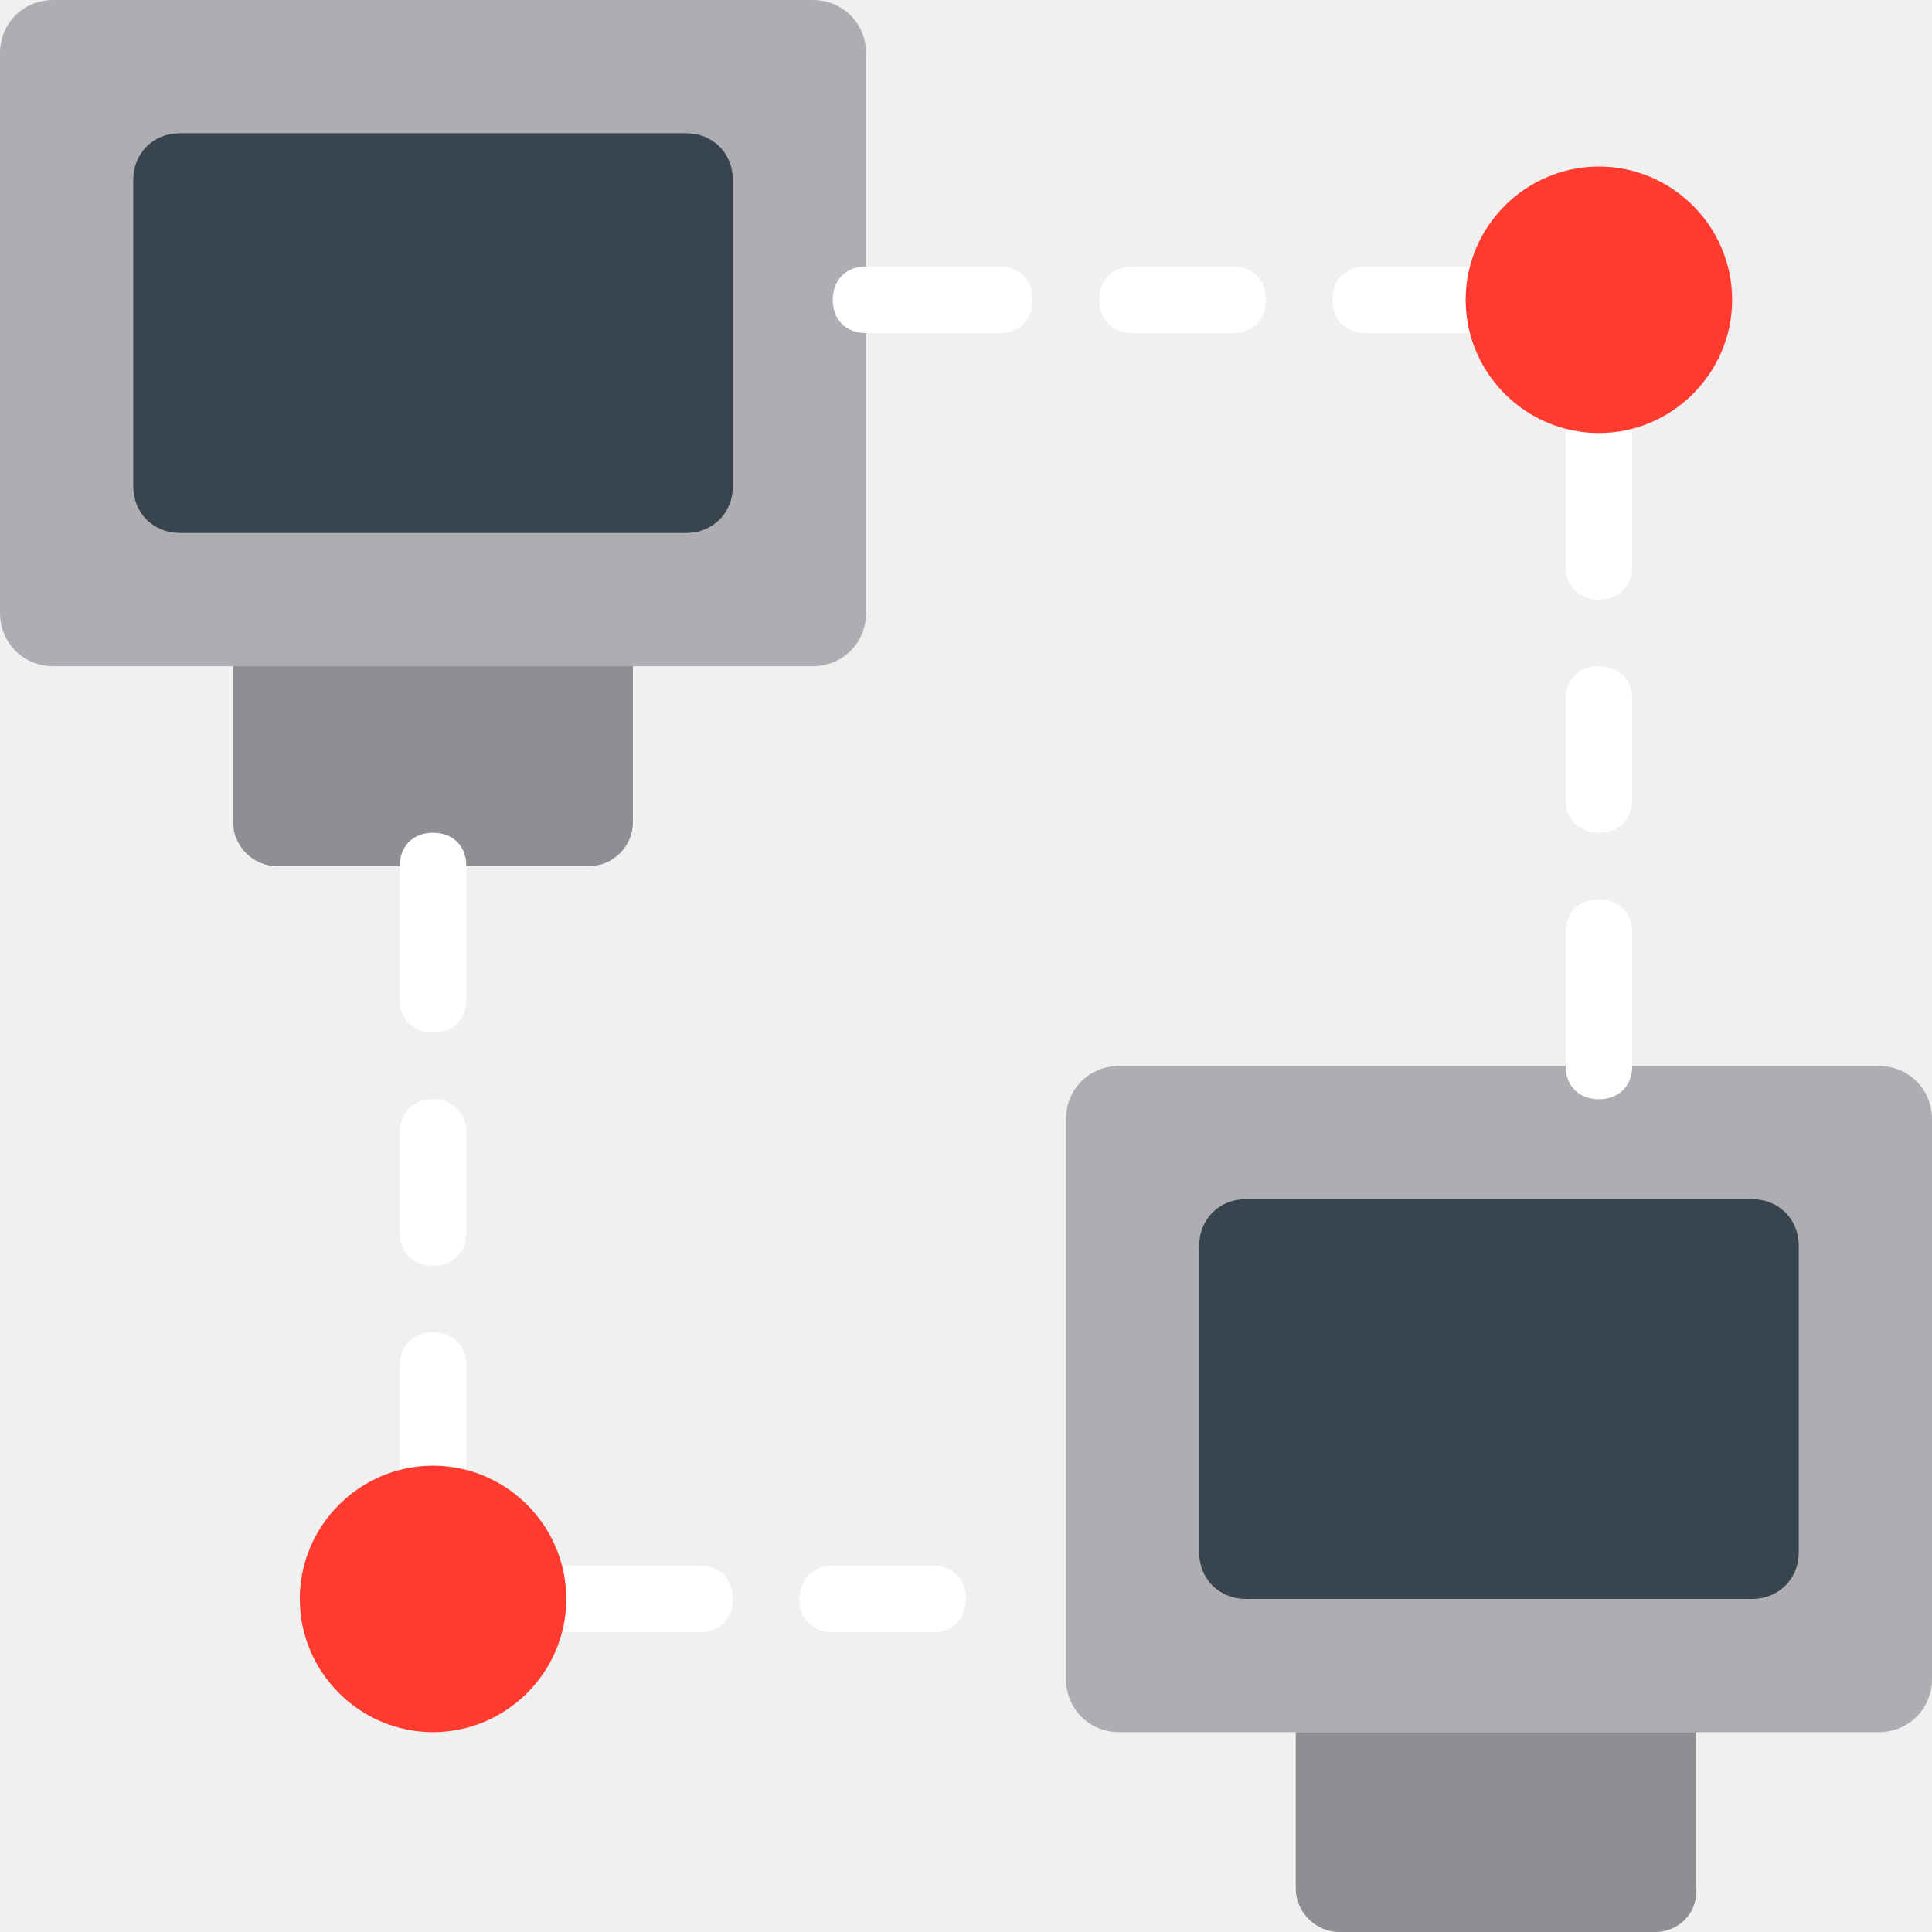
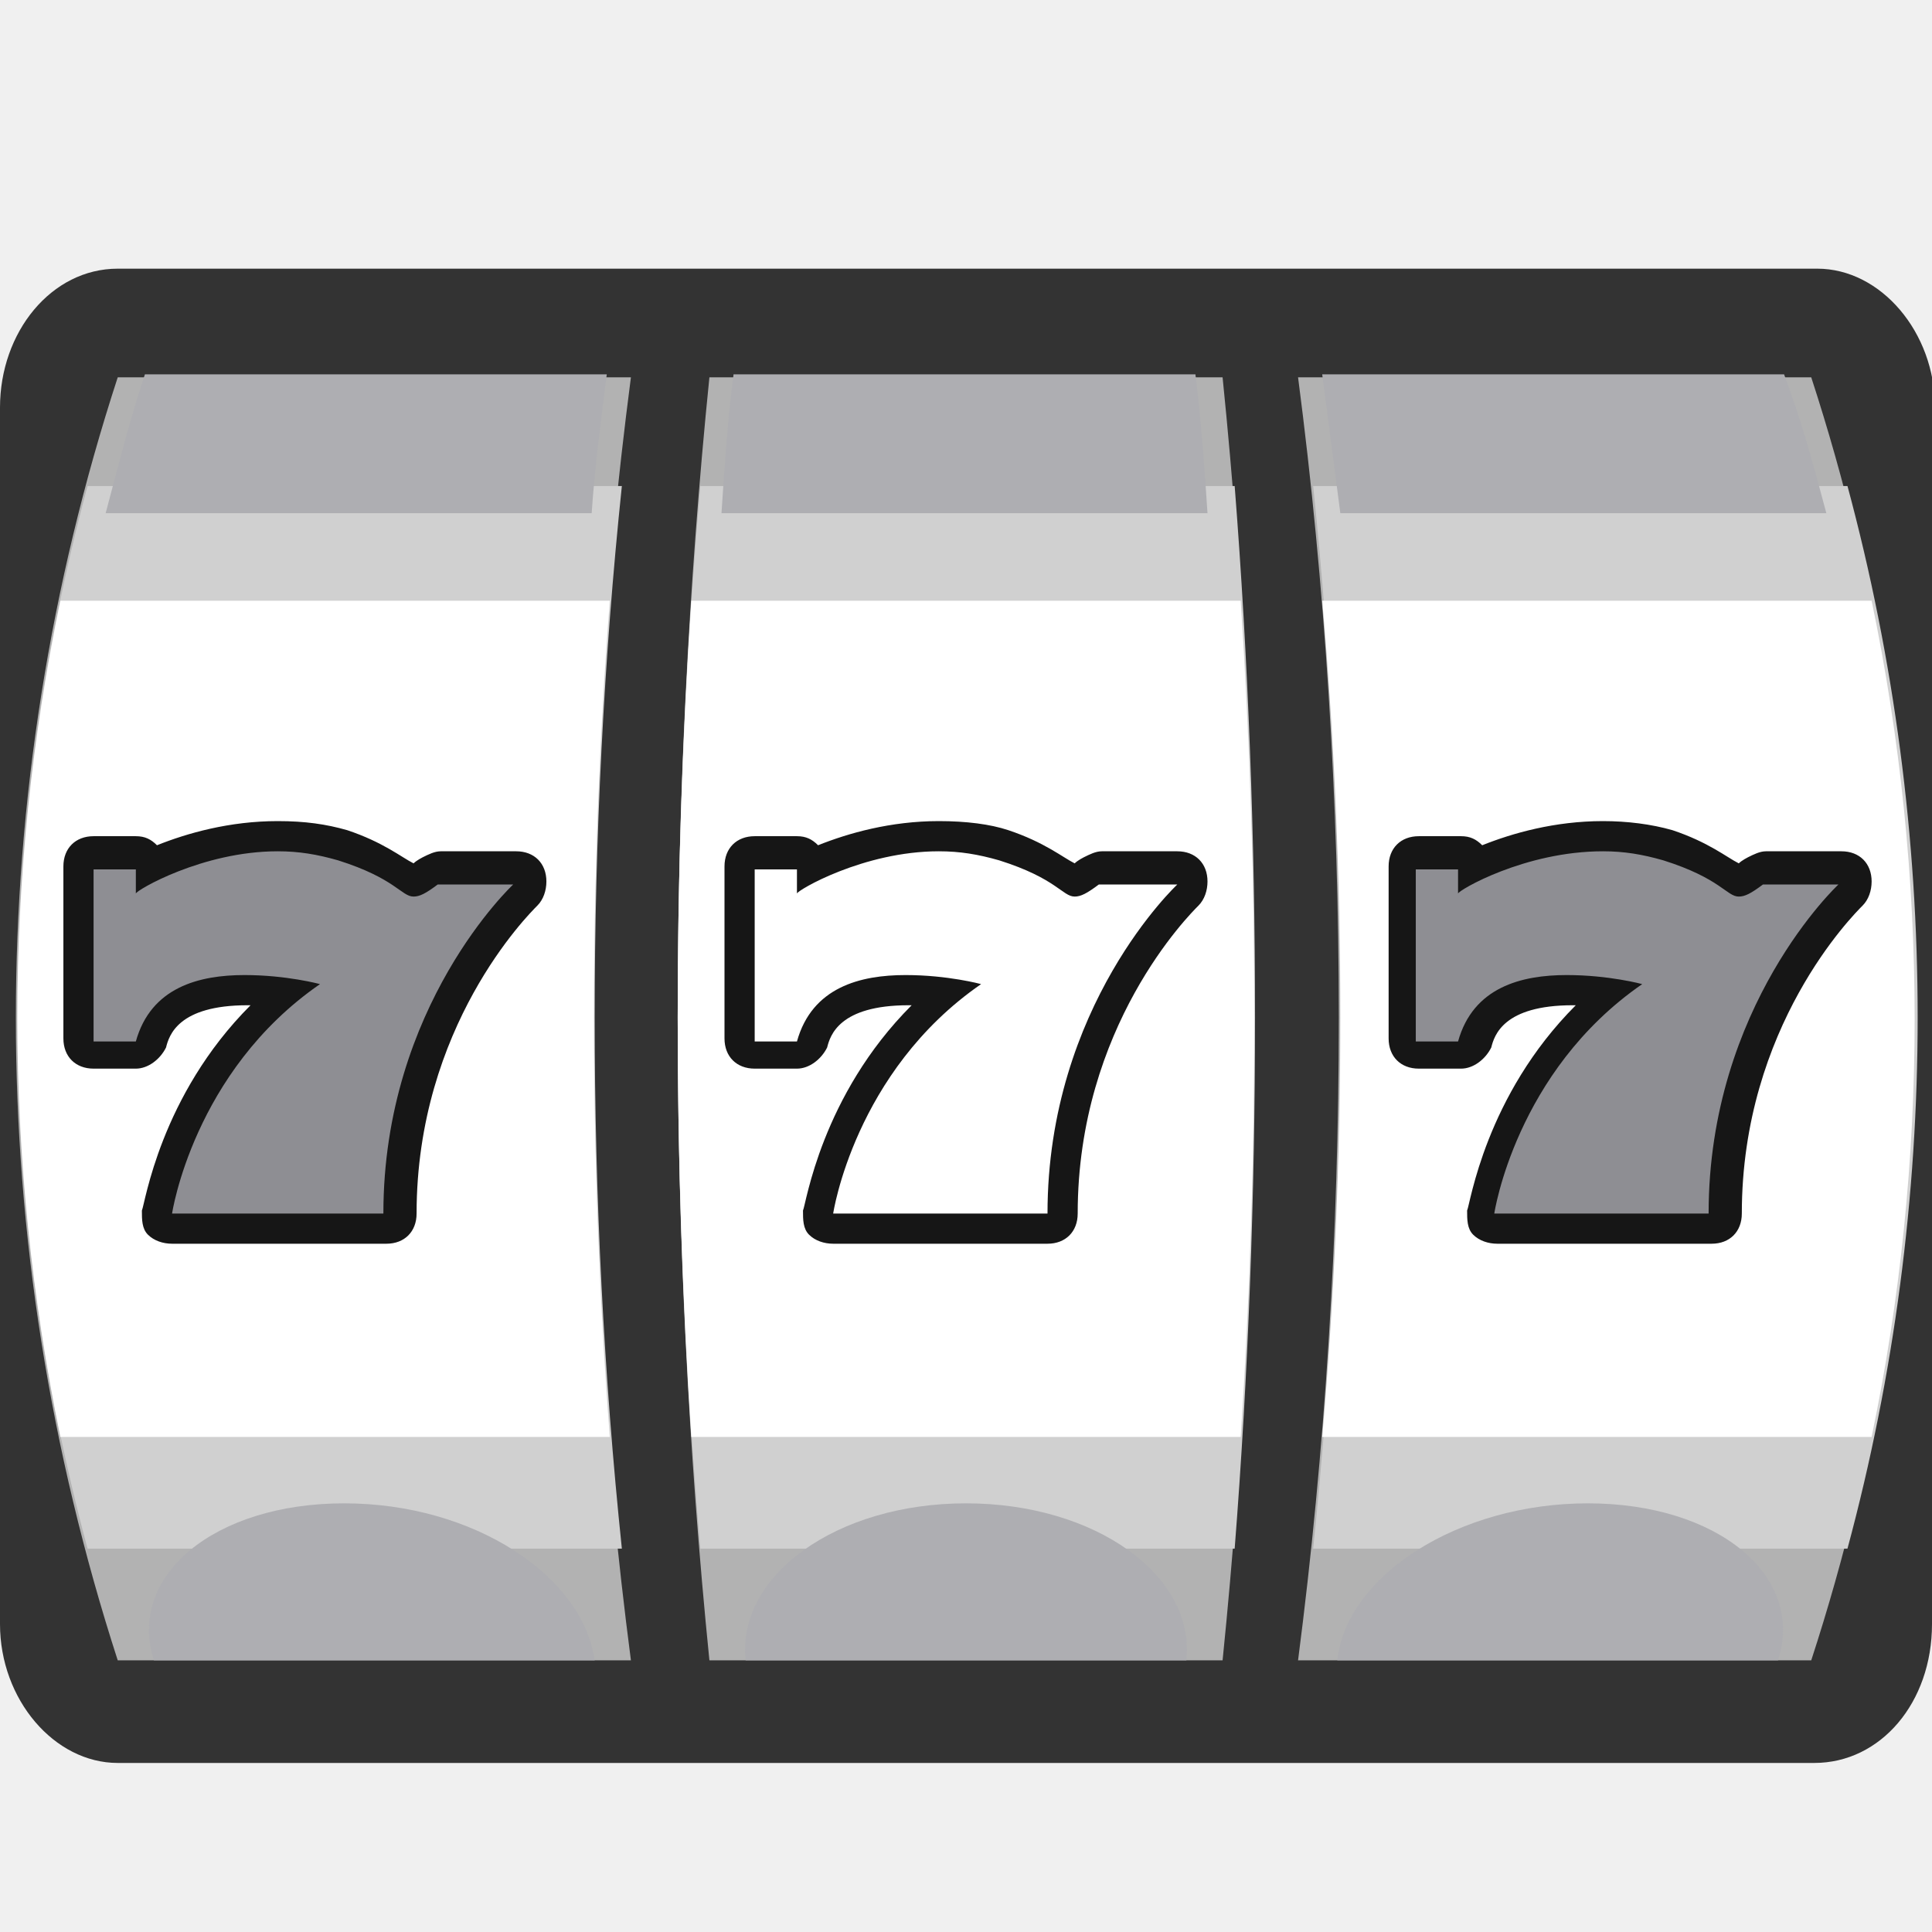
- <svg xmlns="http://www.w3.org/2000/svg" height="800px" width="800px" version="1.1" id="Layer_1" viewBox="0 0 512 512" xml:space="preserve" fill="#ffffff">
+ <svg xmlns="http://www.w3.org/2000/svg" width="800px" height="800px" viewBox="0 0 64 64" aria-hidden="true" role="img" class="iconify iconify--emojione" preserveAspectRatio="xMidYMid meet" fill="#000000">
  <g id="SVGRepo_bgCarrier" stroke-width="0" />
  <g id="SVGRepo_tracerCarrier" stroke-linecap="round" stroke-linejoin="round" />
  <g id="SVGRepo_iconCarrier">
-     <g>
-       <path style="fill:#aeaeb2;" d="M497.876,459.034H296.607c-7.945,0-14.124-6.179-14.124-14.124V296.607 c0-7.945,6.179-14.124,14.124-14.124h201.269c7.945,0,14.124,6.179,14.124,14.124V444.91 C512,452.855,505.821,459.034,497.876,459.034" />
-       <path style="fill:#aeaeb2;" d="M215.393,176.552H14.124C6.179,176.552,0,170.372,0,162.428V14.124C0,6.179,6.179,0,14.124,0 h201.269c7.945,0,14.124,6.179,14.124,14.124v148.303C229.517,170.372,223.338,176.552,215.393,176.552" />
-     </g>
-     <g>
-       <path style="fill:#38454F;" d="M35.31,128.883V47.669c0-7.062,5.297-12.359,12.359-12.359h134.179 c7.062,0,12.359,5.297,12.359,12.359v81.214c0,7.062-5.297,12.359-12.359,12.359H47.669 C40.607,141.241,35.31,135.945,35.31,128.883" />
-       <path style="fill:#38454F;" d="M317.793,411.366v-81.214c0-7.062,5.297-12.359,12.359-12.359h134.179 c7.062,0,12.359,5.297,12.359,12.359v81.214c0,7.062-5.297,12.359-12.359,12.359H330.152 C323.09,423.724,317.793,418.428,317.793,411.366" />
-     </g>
-     <g>
-       <path style="fill:#8e8e93;" d="M156.248,229.517H73.269c-6.179,0-11.476-5.297-11.476-11.476v-41.49h105.931v41.49 C167.724,224.221,162.428,229.517,156.248,229.517" />
-       <path style="fill:#8e8e93;" d="M438.731,512h-83.862c-6.179,0-11.476-5.297-11.476-11.476v-41.49h105.931v41.49 C450.207,506.703,444.91,512,438.731,512" />
-     </g>
-     <g>
-       <path style="fill:#ffffff;" d="M114.759,273.655c-5.297,0-8.828-3.531-8.828-8.828v-35.31c0-5.297,3.531-8.828,8.828-8.828 s8.828,3.531,8.828,8.828v35.31C123.586,270.124,120.055,273.655,114.759,273.655 M114.759,335.448 c-5.297,0-8.828-3.531-8.828-8.828v-26.483c0-5.297,3.531-8.828,8.828-8.828s8.828,3.531,8.828,8.828v26.483 C123.586,331.917,120.055,335.448,114.759,335.448 M114.759,397.241c-5.297,0-8.828-3.531-8.828-8.828v-26.483 c0-5.297,3.531-8.828,8.828-8.828s8.828,3.531,8.828,8.828v26.483C123.586,393.71,120.055,397.241,114.759,397.241" />
-       <path style="fill:#ffffff;" d="M185.379,432.552h-35.31c-5.297,0-8.828-3.531-8.828-8.828c0-5.297,3.531-8.828,8.828-8.828h35.31 c5.297,0,8.828,3.531,8.828,8.828C194.207,429.021,190.676,432.552,185.379,432.552 M247.172,432.552H220.69 c-5.297,0-8.828-3.531-8.828-8.828c0-5.297,3.531-8.828,8.828-8.828h26.483c5.297,0,8.828,3.531,8.828,8.828 C256,429.021,252.469,432.552,247.172,432.552" />
-       <path style="fill:#ffffff;" d="M264.828,88.276h-35.31c-5.297,0-8.828-3.531-8.828-8.828s3.531-8.828,8.828-8.828h35.31 c5.297,0,8.828,3.531,8.828,8.828S270.124,88.276,264.828,88.276 M326.621,88.276h-26.483c-5.297,0-8.828-3.531-8.828-8.828 s3.531-8.828,8.828-8.828h26.483c5.297,0,8.828,3.531,8.828,8.828S331.917,88.276,326.621,88.276 M388.414,88.276h-26.483 c-5.297,0-8.828-3.531-8.828-8.828s3.531-8.828,8.828-8.828h26.483c5.297,0,8.828,3.531,8.828,8.828S393.71,88.276,388.414,88.276" />
-       <path style="fill:#ffffff;" d="M423.724,158.897c-5.297,0-8.828-3.531-8.828-8.828v-35.31c0-5.297,3.531-8.828,8.828-8.828 s8.828,3.531,8.828,8.828v35.31C432.552,155.366,429.021,158.897,423.724,158.897 M423.724,220.69 c-5.297,0-8.828-3.531-8.828-8.828v-26.483c0-5.297,3.531-8.828,8.828-8.828s8.828,3.531,8.828,8.828v26.483 C432.552,217.159,429.021,220.69,423.724,220.69 M423.724,291.31c-5.297,0-8.828-3.531-8.828-8.828v-35.31 c0-5.297,3.531-8.828,8.828-8.828s8.828,3.531,8.828,8.828v35.31C432.552,287.779,429.021,291.31,423.724,291.31" />
-     </g>
-     <g>
-       <path style="fill:#ff3b30;" d="M150.069,423.724c0,19.421-15.89,35.31-35.31,35.31s-35.31-15.89-35.31-35.31 c0-19.421,15.89-35.31,35.31-35.31S150.069,404.303,150.069,423.724" />
-       <path style="fill:#ff3b30;" d="M423.724,114.759c19.421,0,35.31-15.89,35.31-35.31s-15.89-35.31-35.31-35.31 s-35.31,15.89-35.31,35.31S404.303,114.759,423.724,114.759" />
-     </g>
+     <path d="M64 53.8c0 2.6-1.7 4.6-3.9 4.6H3.9c-2.1 0-3.9-2.1-3.9-4.6V13.5C0 11 1.7 8.9 3.9 8.9h56.3c2.1 0 3.9 2.1 3.9 4.6L64 53.8" fill="#333" />
+     <path d="M3.9 55h17c-1.8-13.8-1.8-28.7 0-42.5h-17C-.6 26.3-.6 41.1 3.9 55" fill="#b2b2b2" />
+     <path d="M2.9 51.3h17.7c-1.2-11.5-1.2-23.7 0-35.2H2.9c-3.1 11.5-3.1 23.7 0 35.2" fill="#d0d0d0" />
+     <path d="M2 47.6h18.2c-.7-9.2-.7-18.6 0-27.7H2C.1 29 .1 38.4 2 47.6" fill="#ffffff" />
+     <path d="M19.6 17H3.5c.4-1.5.8-3.1 1.3-4.6h15.3c-.2 1.6-.4 3.1-.5 4.6" fill="#aeaeb2" />
+     <path d="M19.7 55c-.4-2.8-4-5.2-8.3-5.2c-4.3 0-7.2 2.4-6.3 5.2h14.6" fill="#aeaeb2" />
+     <path d="M23.5 55h17c1.4-13.8 1.4-28.7 0-42.5h-17c-1.4 13.8-1.4 28.6 0 42.5" fill="#b2b2b2" />
+     <path d="M23.2 51.3h17.7c.9-11.5.9-23.7 0-35.2H23.2c-1 11.5-1 23.7 0 35.2" fill="#d0d0d0" />
+     <path d="M22.9 47.6h18.2c.6-9.1.6-18.6 0-27.7H22.9c-.6 9.1-.6 18.5 0 27.7" fill="#ffffff" />
+     <path d="M40 17H23.9c.1-1.5.2-3.1.4-4.6h15.3c.2 1.6.3 3.1.4 4.6" fill="#aeaeb2" />
+     <path d="M39.3 55c.3-2.8-3-5.2-7.3-5.2s-7.6 2.4-7.3 5.2h14.6" fill="#aeaeb2" />
+     <path d="M43 55h17c4.5-13.8 4.5-28.7 0-42.5H43c1.8 13.8 1.8 28.6 0 42.5" fill="#b2b2b2" />
+     <path d="M43.5 51.3h17.7c3.1-11.5 3.1-23.7 0-35.2H43.5c1.2 11.5 1.2 23.7 0 35.2" fill="#d0d0d0" />
+     <path d="M43.8 47.6H62c1.9-9.1 1.9-18.6 0-27.7H43.8c.8 9.1.8 18.5 0 27.7" fill="#ffffff" />
+     <path d="M60.5 17H44.4c-.2-1.5-.4-3.1-.6-4.6h15.3c.6 1.6 1 3.1 1.4 4.6" fill="#aeaeb2" />
+     <path d="M58.9 55c.9-2.8-2-5.2-6.3-5.2s-8 2.4-8.3 5.2h14.6" fill="#aeaeb2" />
+     <path d="M49.5 40.8c-.1 0-.3-.1-.4-.2s-.1-.3-.1-.4c0-.2.7-4.3 4.2-7.3c-.4-.1-.8-.1-1.3-.1c-1.7 0-2.8.6-3.1 1.8c-.1.2-.3.4-.5.4h-1.4c-.3 0-.5-.2-.5-.5v-5.7c0-.3.2-.5.5-.5h1.4c.3 0 .5.2.5.5c.9-.4 2.5-1 4.2-1c.8 0 1.5.1 2.2.3c1.3.4 1.8.8 2.2 1.1c.1.1.2.1.2.1s.4-.3.5-.3c.1-.1.2-.1.3-.1h2.5c.2 0 .4.1.5.3c.1.2 0 .4-.1.5c0 0-4.2 3.9-4.2 10.6c0 .3-.2.5-.5.5h-7.1" fill="#8e8e93" />
+     <path d="M53.1 28.2c.7 0 1.3.1 2 .3c1.9.6 2.1 1.2 2.5 1.2c.2 0 .4-.1.8-.4h2.5s-4.3 4-4.3 10.9h-7.1s.7-4.7 4.9-7.6c0 0-1.1-.3-2.5-.3c-1.5 0-3.1.4-3.6 2.2h-1.4v-5.7h1.4v.8c0-.1 2.2-1.4 4.8-1.4m0-1c-1.6 0-3 .4-4 .8c-.2-.2-.4-.3-.7-.3H47c-.6 0-1 .4-1 1v5.7c0 .6.4 1 1 1h1.4c.4 0 .8-.3 1-.7c.1-.4.4-1.4 2.7-1.4h.1c-3 3-3.5 6.6-3.6 6.8c0 .3 0 .6.2.8c.2.2.5.3.8.3h7.1c.6 0 1-.4 1-1c0-6.2 3.7-9.9 4-10.2c.2-.2.3-.5.3-.8c0-.6-.4-1-1-1h-2.5c-.2 0-.4.1-.6.2c0 0-.2.1-.3.2c-.4-.2-1-.7-2.2-1.1c-.7-.2-1.5-.3-2.3-.3z" fill="#161616" />
+     <path d="M27.6 40.8c-.1 0-.3-.1-.4-.2c-.1-.1-.1-.3-.1-.4c0-.2.7-4.3 4.2-7.3c-.4-.1-.8-.1-1.3-.1c-1.7 0-2.8.6-3.1 1.8c-.1.2-.3.4-.5.4H25c-.3 0-.5-.2-.5-.5v-5.7c0-.3.2-.5.5-.5h1.4c.3 0 .5.2.5.5c.9-.4 2.5-1 4.2-1c.8 0 1.5.1 2.2.3c1.3.4 1.8.8 2.2 1.1c.1.1.2.1.2.1s.4-.3.5-.3c.1-.1.2-.1.3-.1H39c.2 0 .4.1.5.3c.1.2 0 .4-.1.5c0 0-4.2 3.9-4.2 10.6c0 .3-.2.5-.5.5h-7.1" fill="#ffffff" />
+     <path d="M31.1 28.2c.7 0 1.3.1 2 .3c1.9.6 2.1 1.2 2.5 1.2c.2 0 .4-.1.8-.4H39s-4.3 4-4.3 10.9h-7.1s.7-4.7 4.9-7.6c0 0-1.1-.3-2.5-.3c-1.5 0-3.1.4-3.6 2.2H25v-5.7h1.4v.8c0-.1 2.2-1.4 4.7-1.4m0-1c-1.6 0-3 .4-4 .8c-.2-.2-.4-.3-.7-.3H25c-.6 0-1 .4-1 1v5.7c0 .6.4 1 1 1h1.4c.4 0 .8-.3 1-.7c.1-.4.4-1.4 2.7-1.4h.1c-3 3-3.5 6.6-3.6 6.8c0 .3 0 .6.2.8c.2.2.5.3.8.3h7.1c.6 0 1-.4 1-1c0-6.2 3.7-9.9 4-10.2c.2-.2.3-.5.3-.8c0-.6-.4-1-1-1h-2.5c-.2 0-.4.1-.6.2c0 0-.2.1-.3.2c-.4-.2-1-.7-2.2-1.1c-.6-.2-1.4-.3-2.3-.3z" fill="#161616" />
+     <path d="M5.7 40.8c-.1 0-.3-.1-.4-.2c-.1-.1-.1-.3-.1-.4c0-.2.7-4.3 4.2-7.3c-.4-.1-.8-.1-1.3-.1c-1.7 0-2.8.6-3.1 1.8c0 .2-.2.4-.5.4H3.1c-.3 0-.5-.2-.5-.5v-5.7c0-.3.2-.5.5-.5h1.4c.3 0 .5.2.5.5c.9-.4 2.5-1 4.2-1c.8 0 1.5.1 2.2.3c1.3.4 1.8.8 2.2 1.1c.1.1.2.1.2.1s.4-.3.5-.3c.1-.1.2-.1.3-.1h2.5c.2 0 .4.1.5.3c.1.2 0 .4-.1.5c0 0-4.2 3.9-4.2 10.6c0 .3-.2.5-.5.5H5.7" fill="#8e8e93" />
+     <path d="M9.2 28.2c.7 0 1.3.1 2 .3c1.9.6 2.1 1.2 2.5 1.2c.2 0 .4-.1.8-.4H17s-4.3 4-4.3 10.9h-7s.7-4.7 4.9-7.6c0 0-1.1-.3-2.5-.3c-1.5 0-3.1.4-3.6 2.2H3.1v-5.7h1.4v.8c0-.1 2.2-1.4 4.7-1.4m0-1c-1.6 0-3 .4-4 .8c-.2-.2-.4-.3-.7-.3H3.1c-.6 0-1 .4-1 1v5.7c0 .6.4 1 1 1h1.4c.4 0 .8-.3 1-.7c.1-.4.4-1.4 2.7-1.4h.1c-3 3-3.5 6.6-3.6 6.8c0 .3 0 .6.2.8c.2.2.5.3.8.3h7.1c.6 0 1-.4 1-1c0-6.2 3.7-9.9 4-10.2c.2-.2.3-.5.3-.8c0-.6-.4-1-1-1h-2.5c-.2 0-.4.1-.6.2c0 0-.2.1-.3.2c-.4-.2-1-.7-2.2-1.1c-.7-.2-1.4-.3-2.3-.3z" fill="#161616" />
  </g>
</svg>
